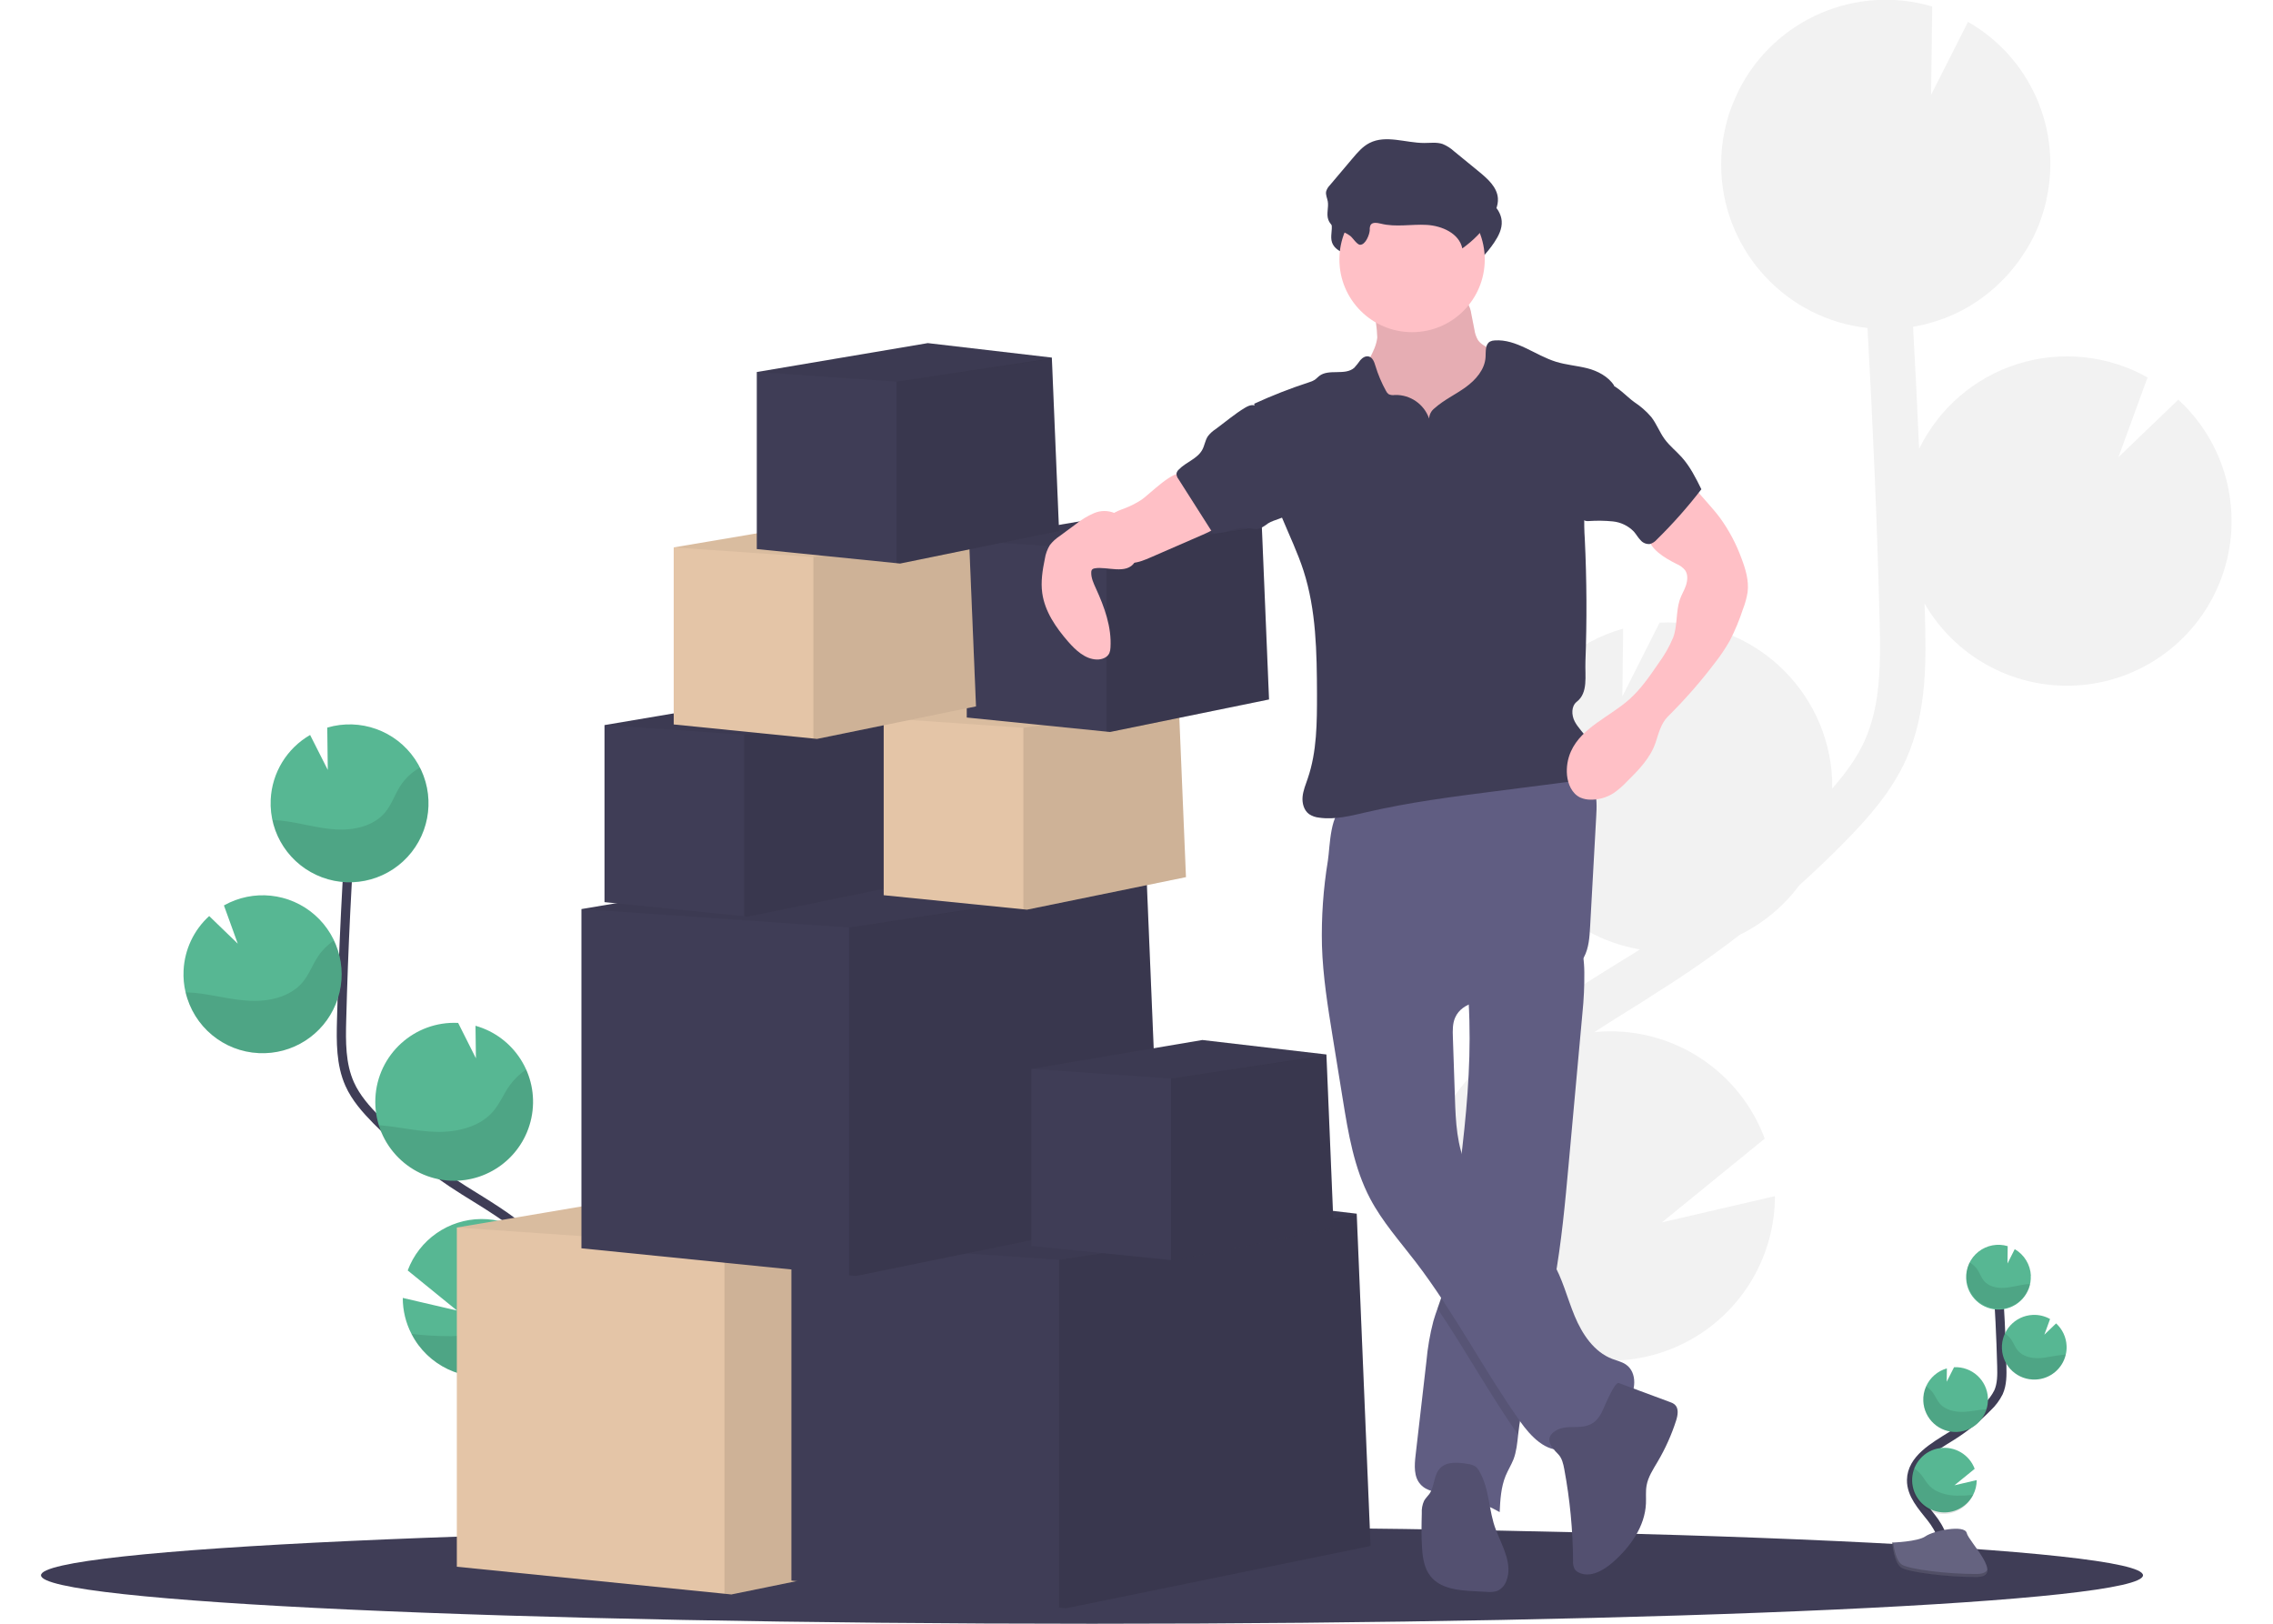
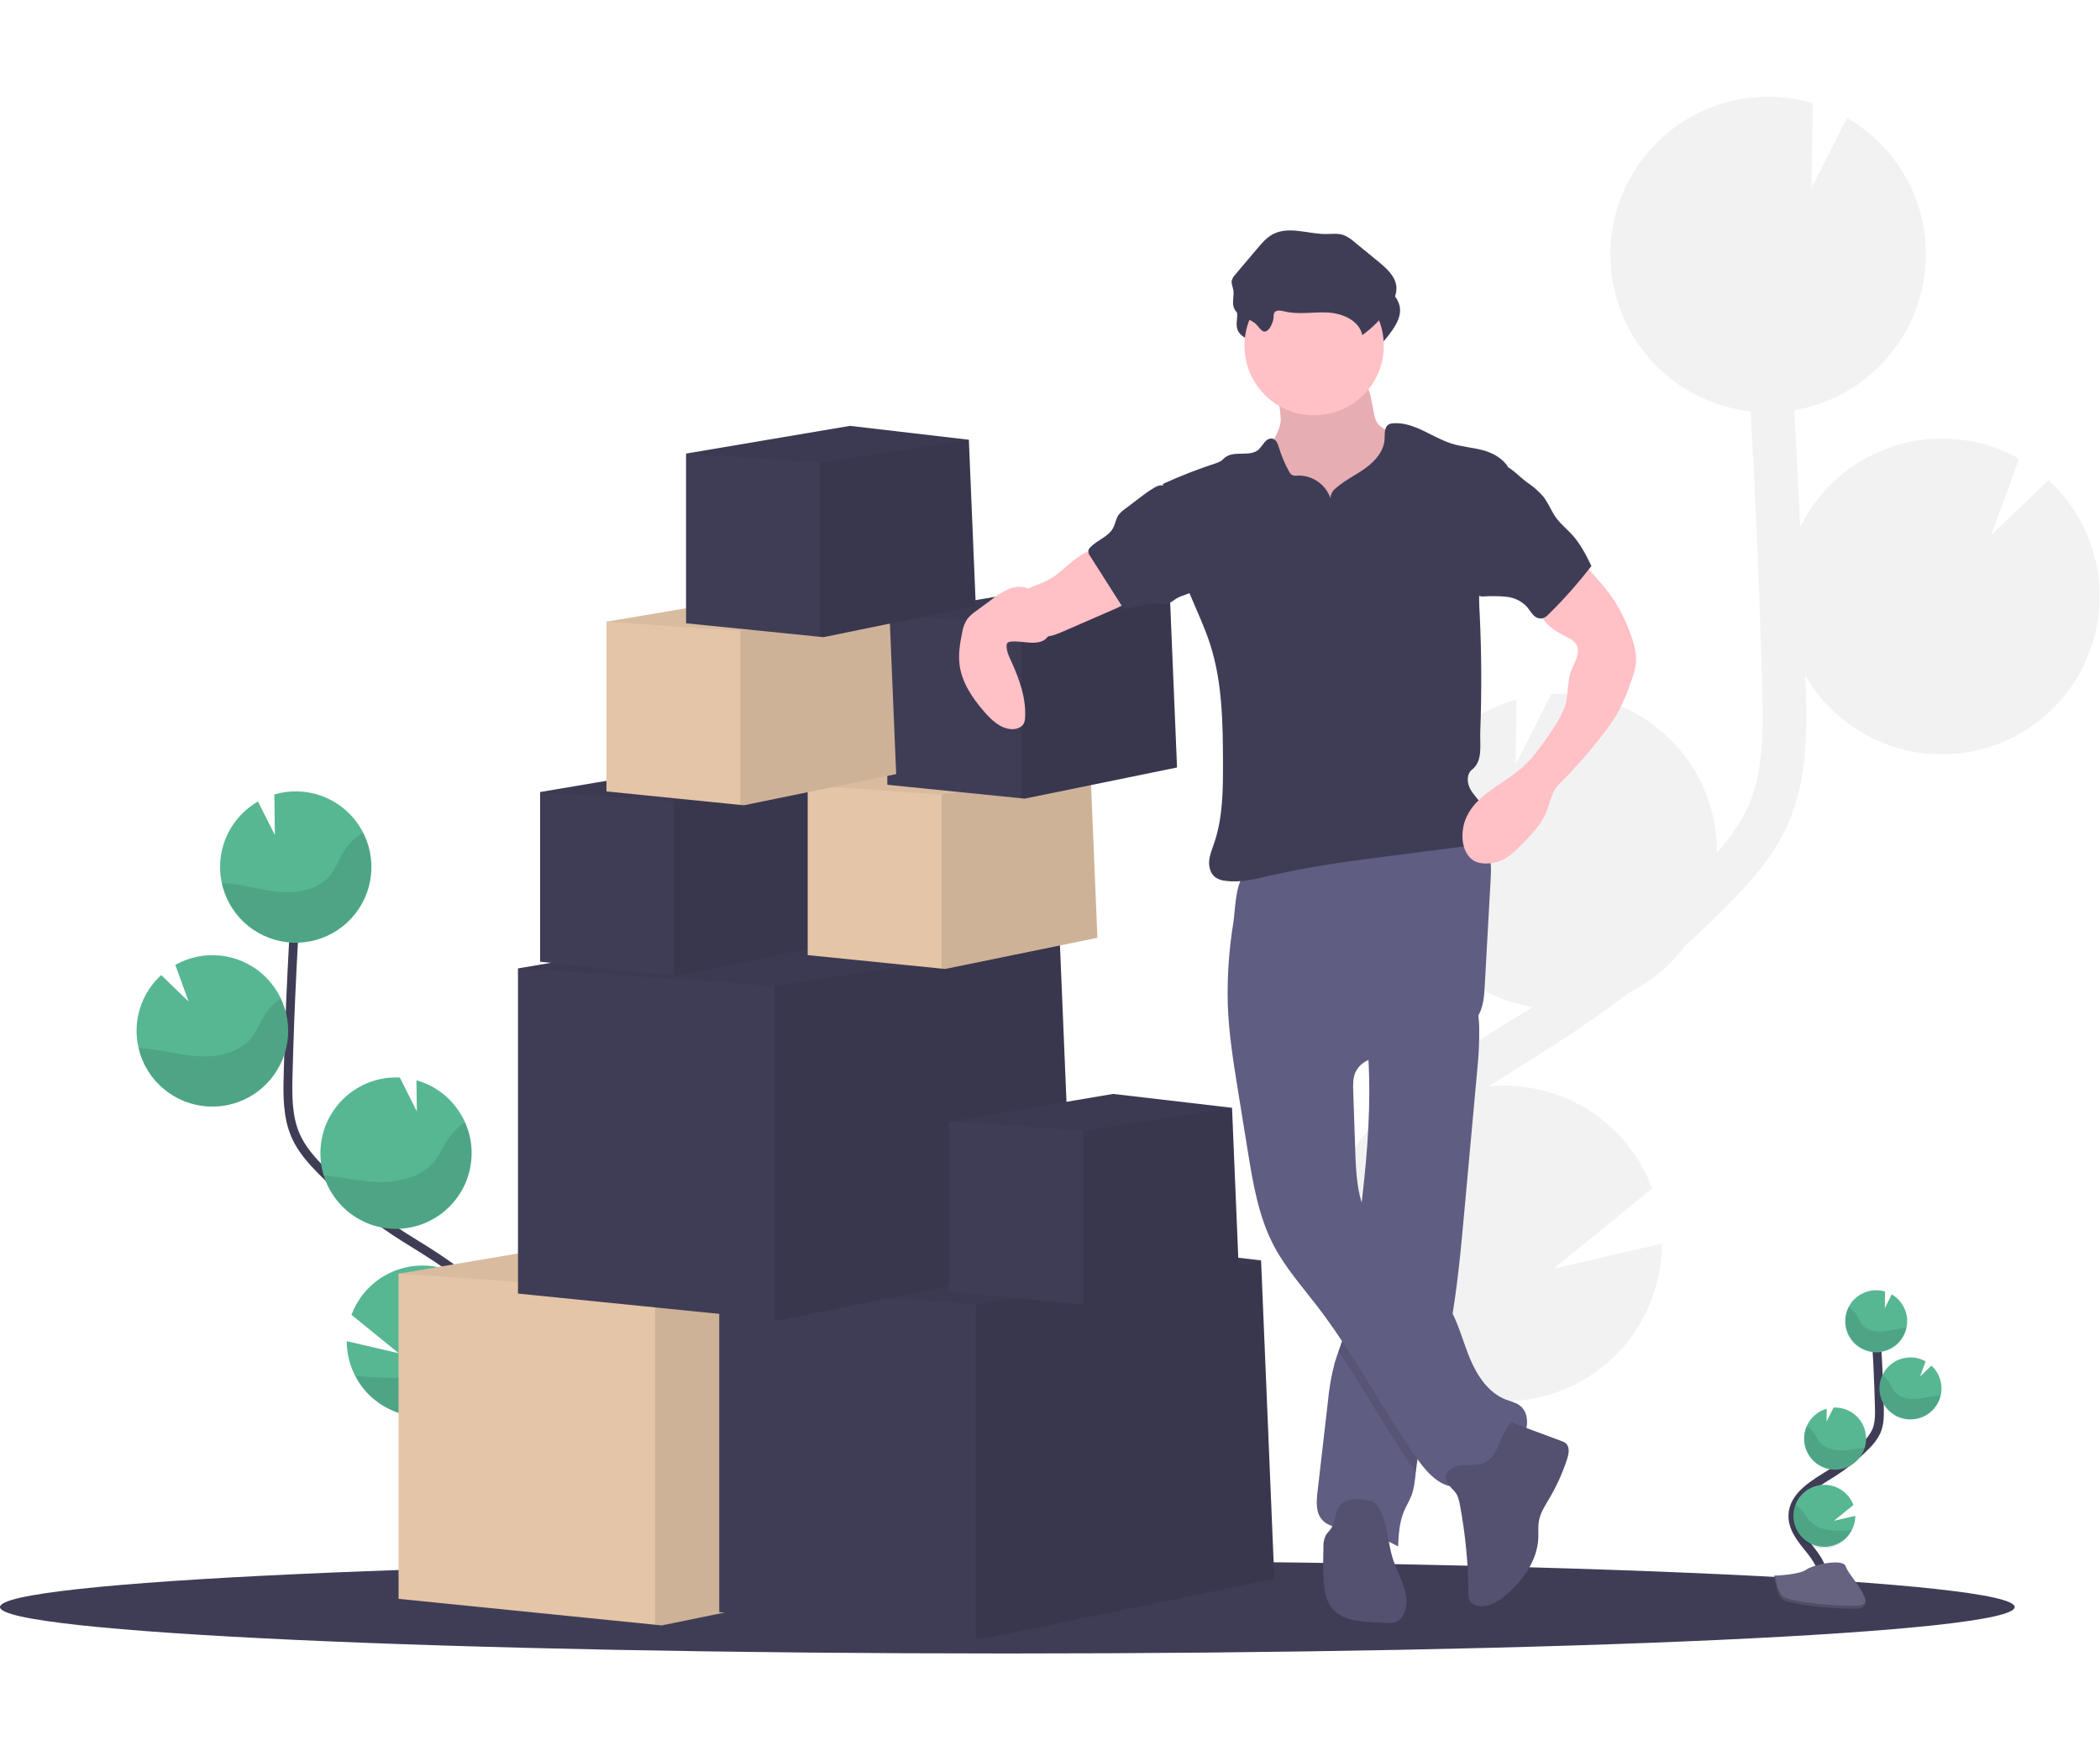
- <svg xmlns="http://www.w3.org/2000/svg" id="ab82d996-d758-4a94-9ad9-9e4bd5f70489" data-name="Layer 1" width="700" height="500" viewBox="0 0 949.57 703.65">
+ <svg xmlns="http://www.w3.org/2000/svg" id="ab82d996-d758-4a94-9ad9-9e4bd5f70489" data-name="Layer 1" width="900" height="750" viewBox="0 0 949.57 703.65">
  <path d="M808.53,515.61,816,511c.71-.45,1.41-.93,2.13-1.38a71.35,71.35,0,0,1-59.18-67,70.61,70.61,0,0,1,6.16-32.5,71.47,71.47,0,0,1,45.81-39.52l-.37,29.4,16.15-32a.64.64,0,0,1,.2,0,71.34,71.34,0,0,1,74.59,67.94c.06,1.36,0,2.7,0,4,5.62-6.41,10.72-13.28,14.1-20.81,6.84-15.25,7-32.52,6.43-53.51-1.08-41.6-2.87-83.51-5.21-125.3a71.3,71.3,0,0,1-63.35-67.49c-.1-2.19-.07-4.34,0-6.48,0-.53,0-1.07.08-1.6.14-2.07.33-4.12.65-6.14,0-.34.12-.66.18-1q.44-2.57,1.05-5.08c.16-.62.31-1.25.48-1.87.5-1.82,1-3.61,1.69-5.38.21-.59.46-1.16.68-1.74.51-1.3,1.06-2.58,1.64-3.85.31-.67.61-1.33.94-2,.08-.17.15-.34.24-.51l0,0a71.29,71.29,0,0,1,83.76-36.18l-.48,38.26,16-31.6a70.9,70.9,0,0,1,34,76.87h.08c-.11.51-.27,1-.39,1.5-.22.94-.46,1.87-.72,2.8-.34,1.19-.72,2.36-1.11,3.53-.3.87-.59,1.76-.92,2.62-.48,1.26-1,2.49-1.58,3.72-.32.72-.61,1.45-1,2.16q-1.37,2.76-3,5.4c-.37.61-.79,1.19-1.18,1.8-.76,1.18-1.53,2.35-2.36,3.49-.51.7-1.06,1.37-1.6,2.06-.78,1-1.58,2-2.41,2.91-.59.67-1.19,1.33-1.81,2-.87.92-1.77,1.81-2.7,2.69-.61.59-1.23,1.18-1.87,1.74-1.05.93-2.15,1.82-3.26,2.69-.56.44-1.1.9-1.68,1.32q-2.53,1.88-5.23,3.53c-.34.2-.7.37-1,.57-1.5.89-3,1.72-4.61,2.5-.67.33-1.37.62-2.06.93-1.29.58-2.59,1.14-3.92,1.65-.77.29-1.56.56-2.35.83-1.31.45-2.64.86-4,1.23-.8.22-1.59.44-2.4.63-1.46.35-2.95.64-4.45.89-.1,0-.19,0-.29.06q1.48,26.44,2.63,52.91a71.3,71.3,0,0,1,99-30.95l-12.61,34.55,25.94-24.91a71.14,71.14,0,0,1,23,49.26,69.82,69.82,0,0,1-1.81,19.65,71.31,71.31,0,0,1-131.17,19.43c0,1.79.13,3.59.18,5.38.47,18.52,1.06,41.56-8.17,62.14-6.25,13.95-16.32,25.28-26.27,35.43-6.47,6.61-13.18,13-20.06,19.19a71.34,71.34,0,0,1-25.76,21.42q-16.95,13.06-35.1,24.46L819,532.48c-6.79,4.21-13.75,8.53-20.58,13,1.2-.12,2.39-.25,3.61-.3a71.37,71.37,0,0,1,70.24,46.43L827.69,627.9l49-11.37a71.37,71.37,0,0,1-102.28,64.25c1.1,1.38,2.21,2.75,3.31,4.12,2.19,2.73,4.37,5.44,6.5,8.13,29,36.73,37.08,71.61,22.71,98.2l-17.46-9.44c14-25.88-7-59-20.83-76.46-2.09-2.64-4.23-5.3-6.39-8-18.53-23-39.53-49.12-39-81.13C724,568,770.89,538.93,808.53,515.61Z" transform="translate(-125.21 -98.18)" fill="#f2f2f2" />
  <ellipse cx="455.5" cy="682.65" rx="455.5" ry="21" fill="#3f3d56" />
  <path d="M948.7,773c3-5.51-.4-12.26-4.28-17.18s-8.61-10-8.51-16.29c.14-9,9.69-14.31,17.33-19.08a84.8,84.8,0,0,0,15.55-12.51,22.79,22.79,0,0,0,4.79-6.4c1.57-3.52,1.53-7.52,1.43-11.38q-.5-19.26-1.9-38.48" transform="translate(-125.21 -98.18)" fill="none" stroke="#3f3d56" stroke-miterlimit="10" stroke-width="4" />
  <path d="M987.62,651a14.06,14.06,0,0,0-7-11.5l-3.14,6.22.09-7.52a14,14,0,0,0-18,14.12,14,14,0,0,0,28-1.32Z" transform="translate(-125.21 -98.18)" fill="#57b793" />
  <path d="M962.59,746a14,14,0,1,1,.67-11.3l-8.76,7.13,9.64-2.24A14,14,0,0,1,962.59,746Z" transform="translate(-125.21 -98.18)" fill="#57b793" />
  <path d="M955.66,718.71A14,14,0,0,1,941,705.34a13.8,13.8,0,0,1,1.21-6.39,14.06,14.06,0,0,1,9-7.78l-.07,5.79,3.18-6.3h0a14,14,0,0,1,1.31,28.05Z" transform="translate(-125.21 -98.18)" fill="#57b793" />
  <path d="M989.73,696a14,14,0,0,1-1.32-28,13.9,13.9,0,0,1,7.52,1.78l-2.48,6.8,5.1-4.9a14,14,0,0,1,4.54,9.69,13.69,13.69,0,0,1-.36,3.86A14,14,0,0,1,989.73,696Z" transform="translate(-125.21 -98.18)" fill="#57b793" />
  <path d="M985.73,654.7c-3.24.36-6.39,1.37-9.64,1.57s-6.82-.58-8.88-3.11c-1.11-1.36-1.66-3.08-2.6-4.56a10,10,0,0,0-3.53-3.33,14,14,0,1,0,26.24,9.32C986.78,654.61,986.25,654.65,985.73,654.7Z" transform="translate(-125.21 -98.18)" opacity="0.1" />
  <path d="M989.73,696a14,14,0,0,1-13.35-20,10.4,10.4,0,0,1,2.82,2.83c1,1.51,1.6,3.25,2.78,4.64,2.18,2.57,5.92,3.41,9.31,3.25s6.65-1.11,10-1.42c.46,0,.94-.08,1.41-.09A14,14,0,0,1,989.73,696Z" transform="translate(-125.21 -98.18)" opacity="0.1" />
  <path d="M955.66,718.71A14,14,0,0,1,941,705.34a13.8,13.8,0,0,1,1.21-6.39,11.52,11.52,0,0,1,3,2.85c1.09,1.54,1.77,3.31,3,4.73,2.37,2.64,6.35,3.57,9.94,3.48s6.82-.93,10.28-1.19A14.06,14.06,0,0,1,955.66,718.71Z" transform="translate(-125.21 -98.18)" opacity="0.1" />
  <path d="M962.59,746A14,14,0,0,1,937,734.5a14.56,14.56,0,0,1,3.08,2.75c1.33,1.63,2.21,3.47,3.76,5,2.87,2.81,7.5,4,11.62,4.08A60.15,60.15,0,0,0,962.59,746Z" transform="translate(-125.21 -98.18)" opacity="0.1" />
  <path d="M927.54,766.65s11.07-.34,14.41-2.72,17-5.22,17.87-1.4,16.65,19,4.14,19.06-29.06-2-32.39-4S927.54,766.65,927.54,766.65Z" transform="translate(-125.21 -98.18)" fill="#656380" />
  <path d="M964.18,780.26c-12.5.1-29.06-2-32.39-4-2.53-1.54-3.55-7.09-3.88-9.65l-.37,0s.7,8.93,4,11,19.88,4.08,32.39,4c3.61,0,4.86-1.32,4.79-3.22C968.25,779.52,966.87,780.24,964.18,780.26Z" transform="translate(-125.21 -98.18)" opacity="0.2" />
  <path d="M319.62,742.15c-7.26-13.44,1-29.9,10.44-41.88s21-24.44,20.75-39.71c-.36-21.94-23.64-34.89-42.24-46.52a206.29,206.29,0,0,1-37.93-30.49c-4.57-4.67-9-9.65-11.66-15.61-3.84-8.58-3.74-18.33-3.49-27.73q1.2-47,4.64-93.82" transform="translate(-125.21 -98.18)" fill="none" stroke="#3f3d56" stroke-miterlimit="10" stroke-width="4" />
  <path d="M224.76,444.68a34.21,34.21,0,0,1,17.08-28l7.66,15.15-.23-18.34a34.22,34.22,0,1,1-24.51,31.22Z" transform="translate(-125.21 -98.18)" fill="#57b793" />
  <path d="M285.78,676.24a34.2,34.2,0,0,0,64.59-14,33.76,33.76,0,0,0-2.23-13.88,34.22,34.22,0,0,0-64,.37l21.37,17.38L282,660.64A33.83,33.83,0,0,0,285.78,676.24Z" transform="translate(-125.21 -98.18)" fill="#57b793" />
  <path d="M302.67,609.82a34.22,34.22,0,0,0,10.85-67.12l.18,14.09L306,541.46h-.09a34.22,34.22,0,0,0-3.19,68.37Z" transform="translate(-125.21 -98.18)" fill="#57b793" />
  <path d="M219.61,554.55a34.22,34.22,0,1,0-15.12-64l6,16.57L198.1,495.15A34.06,34.06,0,0,0,187,518.77a33.37,33.37,0,0,0,.87,9.42A34.21,34.21,0,0,0,219.61,554.55Z" transform="translate(-125.21 -98.18)" fill="#57b793" />
  <path d="M229.36,453.8c7.9.87,15.58,3.32,23.5,3.81s16.63-1.4,21.64-7.56c2.7-3.32,4.05-7.52,6.33-11.14a24.28,24.28,0,0,1,8.62-8.11,34.22,34.22,0,1,1-64,22.71C226.78,453.57,228.08,453.66,229.36,453.8Z" transform="translate(-125.21 -98.18)" opacity="0.1" />
  <path d="M219.61,554.55a34.24,34.24,0,0,0,32.55-48.8,25.31,25.31,0,0,0-6.88,6.88c-2.44,3.68-3.91,7.93-6.78,11.31-5.33,6.26-14.43,8.31-22.69,7.94s-16.23-2.73-24.45-3.48c-1.14-.1-2.3-.18-3.45-.21A34.21,34.21,0,0,0,219.61,554.55Z" transform="translate(-125.21 -98.18)" opacity="0.1" />
  <path d="M302.67,609.82a34.21,34.21,0,0,0,32.82-48.17,27.67,27.67,0,0,0-7.23,7c-2.66,3.75-4.32,8.07-7.43,11.53-5.77,6.43-15.47,8.7-24.22,8.49-8.47-.18-16.63-2.26-25.05-2.91A34.24,34.24,0,0,0,302.67,609.82Z" transform="translate(-125.21 -98.18)" opacity="0.1" />
  <path d="M285.78,676.24a34.2,34.2,0,0,0,64.59-14,33.76,33.76,0,0,0-2.23-13.88,34.26,34.26,0,0,0-7.5,6.69c-3.25,4-5.4,8.46-9.16,12.16-7,6.86-18.29,9.7-28.34,10A146.77,146.77,0,0,1,285.78,676.24Z" transform="translate(-125.21 -98.18)" opacity="0.1" />
  <polygon points="431.22 663.95 299.22 690.95 296.22 690.65 180.22 678.95 180.22 531.95 322.22 507.95 425.22 519.95 425.25 520.6 425.26 520.92 431.22 663.95" fill="#e4c5a7" />
  <polygon points="431.22 663.95 299.22 690.95 296.22 690.65 296.22 539.95 425.25 520.6 431.22 663.95" opacity="0.1" />
  <polygon points="425.26 520.92 425.22 520.95 296.22 539.95 180.22 531.95 322.22 507.95 425.22 519.95 425.25 520.6 425.26 520.92" opacity="0.05" />
  <polygon points="576.22 669.95 444.22 696.95 441.22 696.65 325.22 684.95 325.22 537.95 467.22 513.95 570.22 525.95 570.25 526.6 570.26 526.92 576.22 669.95" fill="#3f3d56" />
  <polygon points="576.22 669.95 444.22 696.95 441.22 696.65 441.22 545.95 570.25 526.6 576.22 669.95" opacity="0.1" />
  <polygon points="570.26 526.92 570.22 526.95 441.22 545.95 325.22 537.95 467.22 513.95 570.22 525.95 570.25 526.6 570.26 526.92" opacity="0.05" />
  <polygon points="485.22 525.95 353.22 552.95 350.22 552.65 234.22 540.95 234.22 393.95 376.22 369.95 479.22 381.95 479.25 382.6 479.26 382.92 485.22 525.95" fill="#3f3d56" />
  <polygon points="485.22 525.95 353.22 552.95 350.22 552.65 350.22 401.95 479.25 382.6 485.22 525.95" opacity="0.1" />
  <polygon points="479.26 382.92 479.22 382.95 350.22 401.95 234.22 393.95 376.22 369.95 479.22 381.95 479.25 382.6 479.26 382.92" opacity="0.05" />
  <polygon points="560.22 532.11 491.33 546.21 489.76 546.05 429.22 539.94 429.22 463.22 503.33 450.69 557.09 456.96 557.11 457.3 557.11 457.46 560.22 532.11" fill="#3f3d56" />
  <polygon points="560.22 532.11 491.33 546.21 489.76 546.05 489.76 467.4 557.11 457.3 560.22 532.11" opacity="0.1" />
  <polygon points="557.11 457.46 557.09 457.48 489.76 467.4 429.22 463.22 503.33 450.69 557.09 456.96 557.11 457.3 557.11 457.46" opacity="0.05" />
  <polygon points="375.22 383.11 306.33 397.2 304.76 397.05 244.22 390.94 244.22 314.22 318.33 301.69 372.09 307.96 372.11 308.3 372.11 308.46 375.22 383.11" fill="#3f3d56" />
  <polygon points="375.22 383.11 306.33 397.2 304.76 397.05 304.76 318.4 372.11 308.3 375.22 383.11" opacity="0.1" />
  <polygon points="372.11 308.46 372.09 308.48 304.76 318.4 244.22 314.22 318.33 301.69 372.09 307.96 372.11 308.3 372.11 308.46" opacity="0.05" />
  <polygon points="496.22 380.11 427.33 394.2 425.76 394.05 365.22 387.94 365.22 311.22 439.33 298.69 493.09 304.96 493.11 305.3 493.11 305.46 496.22 380.11" fill="#e4c5a7" />
  <polygon points="496.22 380.11 427.33 394.2 425.76 394.05 425.76 315.4 493.11 305.3 496.22 380.11" opacity="0.1" />
  <polygon points="493.11 305.46 493.09 305.48 425.76 315.4 365.22 311.22 439.33 298.69 493.09 304.96 493.11 305.3 493.11 305.46" opacity="0.05" />
  <polygon points="532.22 303.11 463.33 317.2 461.76 317.05 401.22 310.94 401.22 234.22 475.33 221.69 529.09 227.96 529.11 228.3 529.11 228.46 532.22 303.11" fill="#3f3d56" />
  <polygon points="532.22 303.11 463.33 317.2 461.76 317.05 461.76 238.4 529.11 228.3 532.22 303.11" opacity="0.1" />
  <polygon points="529.11 228.46 529.09 228.48 461.76 238.4 401.22 234.22 475.33 221.69 529.09 227.96 529.11 228.3 529.11 228.46" opacity="0.05" />
  <path d="M704.35,244.45c-.73,6.5-5.69,11.74-7.53,18-2.76,9.45,2,19.6,8.56,27A59.77,59.77,0,0,0,747,309.19a17.91,17.91,0,0,0,6.88-.75,14.94,14.94,0,0,0,5.23-3.58c4.92-4.95,7.57-11.8,8.62-18.71s.65-13.94.24-20.91a11.83,11.83,0,0,0-.78-4.22,10.72,10.72,0,0,0-2.71-3.33,63,63,0,0,0-11.65-8.47c-1.8-1-3.73-2-4.88-3.73a12.21,12.21,0,0,1-1.51-4.47l-1.29-6.56a12.86,12.86,0,0,0-1.89-5.32c-2.27-3.06-6.62-3.48-10.43-3.63l-14-.55c-4.35-.17-10.07-1.42-14.32-.56-4,.79-2.65,4.45-1.93,7.77A56.18,56.18,0,0,1,704.35,244.45Z" transform="translate(-125.21 -98.18)" fill="#ffc0c6" />
  <path d="M704.35,244.45c-.73,6.5-5.69,11.74-7.53,18-2.76,9.45,2,19.6,8.56,27A59.77,59.77,0,0,0,747,309.19a17.91,17.91,0,0,0,6.88-.75,14.94,14.94,0,0,0,5.23-3.58c4.92-4.95,7.57-11.8,8.62-18.71s.65-13.94.24-20.91a11.83,11.83,0,0,0-.78-4.22,10.72,10.72,0,0,0-2.71-3.33,63,63,0,0,0-11.65-8.47c-1.8-1-3.73-2-4.88-3.73a12.21,12.21,0,0,1-1.51-4.47l-1.29-6.56a12.86,12.86,0,0,0-1.89-5.32c-2.27-3.06-6.62-3.48-10.43-3.63l-14-.55c-4.35-.17-10.07-1.42-14.32-.56-4,.79-2.65,4.45-1.93,7.77A56.18,56.18,0,0,1,704.35,244.45Z" transform="translate(-125.21 -98.18)" opacity="0.1" />
  <path d="M793.26,537.21l-5.94,65.12c-1.55,17.08-3.13,34.23-6.17,51.09-1,5.81-2.28,11.59-3.74,17.32-4.06,15.91-9.95,31.46-11.85,47.77-.06.47-.11,1-.16,1.43-.39,3.6-.73,7.24-2,10.6-1,2.49-2.41,4.76-3.44,7.22-2,4.92-2.32,10.36-2.57,15.69a67.64,67.64,0,0,0-23.29-8c-4-.59-8.35-1-11-4-3-3.26-2.65-8.25-2.15-12.63q2.36-20.4,4.7-40.78a106.28,106.28,0,0,1,3-17.32c.54-1.89,1.19-3.75,1.85-5.61.91-2.56,1.83-5.12,2.52-7.75A93.33,93.33,0,0,0,735,644.53c1.61-13.68,3.55-27.33,5.25-41l.09-.72c2.55-20.72,4.49-41.54,3.93-62.41-.08-3.09-.21-6.18-.41-9.28-.28-4.49-.69-6.87,3-9.68,4.11-3.1,9.52-5.27,14.22-7.3,2.53-1.1,30.39-11,31-8.82a54.29,54.29,0,0,1,2,14.22A158.22,158.22,0,0,1,793.26,537.21Z" transform="translate(-125.21 -98.18)" fill="#605d82" />
  <path d="M781.15,653.42c-1,5.81-2.28,11.59-3.74,17.32-4.06,15.91-9.95,31.46-11.85,47.77-.06.47-.11,1-.16,1.43-12.42-17.74-22.88-36.82-35-54.75.91-2.56,1.83-5.12,2.52-7.75A93.33,93.33,0,0,0,735,644.53c1.61-13.68,3.55-27.33,5.25-41l.09-.72a42.47,42.47,0,0,0,3,8.41c8.14,16.54,27.48,24.9,36.94,40.73Q780.75,652.69,781.15,653.42Z" transform="translate(-125.21 -98.18)" opacity="0.1" />
  <path d="M680.37,508c.41,13.26,2.53,26.41,4.65,39.51l4.37,27c2.39,14.8,4.89,29.89,11.89,43.14,5.24,9.92,12.78,18.38,19.61,27.27,16.78,21.86,29.39,46.63,45.3,69.13,4.63,6.54,11.24,13.62,19.13,12.25,5.18-.89,8.94-5.21,13-8.53,4.8-3.92,10.58-6.79,14.36-11.71s4.52-13.08-.6-16.58c-1.75-1.19-3.88-1.64-5.86-2.4-7.93-3-13.07-10.76-16.33-18.6s-5.25-16.25-9.6-23.54c-9.46-15.83-28.81-24.19-36.95-40.74-4.56-9.26-5-20-5.34-30.27l-.89-26.31c-.1-2.88-.17-5.87,1-8.5,3.11-7,12.51-7.66,20.13-8.55a68.75,68.75,0,0,0,24.67-7.78c4.39-2.37,8.67-5.39,11-9.79,2.14-4,2.43-8.71,2.68-13.25l2.64-47.69c.23-4.1.43-8.35-1-12.19-3.63-9.66-15.83-12.82-26.14-12.36-19.18.86-36.88,9.11-55,14.69-4.49,1.38-9,2.62-13.63,3.55-4,.81-9,.48-12.84,1.78-6.88,2.32-6.71,17.38-7.68,23.62A198.29,198.29,0,0,0,680.37,508Z" transform="translate(-125.21 -98.18)" fill="#605d82" />
  <path d="M782.72,728.32c1.69,1.71,2.24,4.21,2.68,6.57a224.15,224.15,0,0,1,3.8,39.71,6.58,6.58,0,0,0,.71,3.6,4.59,4.59,0,0,0,1.87,1.5c4.89,2.33,10.56-.92,14.64-4.49,7.55-6.61,13.94-15.49,14.37-25.52.11-2.58-.18-5.19.27-7.74.66-3.78,2.87-7.07,4.81-10.37a88.05,88.05,0,0,0,8-17.82c.74-2.34,1.24-5.28-.6-6.91a6.43,6.43,0,0,0-2.17-1.13L809,697.52c-1.92-.71-6.68,11.52-7.43,12.86-1.85,3.27-3.69,5.12-7.4,5.88s-8.29-.34-11.83,1.55C776.34,721,779.33,724.91,782.72,728.32Z" transform="translate(-125.21 -98.18)" fill="#535070" />
  <path d="M748.64,735.87a6.73,6.73,0,0,0-1.68-2.13,7.53,7.53,0,0,0-3.39-1.15c-4.2-.72-9.18-1.19-12.09,1.94-2.72,2.93-2.25,7.7-4.52,11-.72,1-1.7,1.9-2.32,3a11.26,11.26,0,0,0-1,5.38c-.12,5.09-.24,10.2.12,15.28.29,4.26,1,8.73,3.67,12.07,4.28,5.36,12,6.13,18.84,6.47l5.55.29a11,11,0,0,0,4.54-.42,7.45,7.45,0,0,0,3.92-4.31c2.89-7.18-1.68-14.91-4.5-22.11C752.53,752.89,753.11,743.7,748.64,735.87Z" transform="translate(-125.21 -98.18)" fill="#535070" />
  <path d="M702.75,207.8a4.53,4.53,0,0,1,.31-2.14c.81-1.43,2.93-1,4.53-.64,6.43,1.62,13.21.15,19.84.53s14.09,3.69,15.42,10.19a48.21,48.21,0,0,0,12.23-12.56c1.84-2.75,3.44-5.9,3.19-9.2-.36-4.76-4.35-8.32-8-11.34l-11-9a16.71,16.71,0,0,0-4.94-3.14c-2.54-.87-5.32-.45-8-.45-8,0-16.58-3.65-23.71,0-3,1.53-5.23,4.16-7.39,6.72l-9.83,11.64a6.21,6.21,0,0,0-1.58,2.67c-.28,1.42.45,2.82.71,4.25.46,2.6-.66,5.38.2,7.88,1.43,4.14,6.47,4.73,9.55,7.11,1.14.88,2.94,3.89,4.31,3.85C701,214.12,702.68,209.72,702.75,207.8Z" transform="translate(-125.21 -98.18)" fill="#3f3d56" />
  <circle cx="594.22" cy="112.45" r="31.5" fill="#ffc0c6" />
  <path d="M726.81,279.56A15.26,15.26,0,0,0,712,269.34a4.45,4.45,0,0,1-2.74-.35,3.79,3.79,0,0,1-1.13-1.4,55.73,55.73,0,0,1-4.59-10.86c-.5-1.67-1.19-3.64-2.88-4.07-1.36-.35-2.75.53-3.66,1.6a35,35,0,0,1-2.62,3.29c-4,3.54-11,.31-15.19,3.56-.69.53-1.26,1.21-2,1.7a9.1,9.1,0,0,1-2.31,1A221.38,221.38,0,0,0,651,273.14c2.8,16.84,5.66,34,12.22,49.75,3.12,7.5,6.65,14.85,9.15,22.58,5.54,17.13,5.78,35.46,5.85,53.47,0,12.32,0,24.9-4,36.56-.9,2.64-2,5.26-2.25,8s.57,5.84,2.82,7.48a9.51,9.51,0,0,0,4.35,1.53c6.91,1,13.87-.82,20.67-2.4,18.23-4.22,36.83-6.64,55.38-9l31.1-4a18.19,18.19,0,0,0,6.44-1.67c5.69-3.11,6.23-11.67,2.69-17.11-1.69-2.61-4.08-4.75-5.51-7.51s-1.54-6.64.91-8.55c5-3.9,3.5-11.13,3.74-17.45q1-26.52-.27-53a103.72,103.72,0,0,1-.18-11c.35-6.22,1.89-12.31,3.43-18.36l9.45-37.2c-2.47-3.9-7.2-6.38-11.67-7.5s-9.14-1.45-13.55-2.82c-9-2.8-17.08-9.9-26.51-9.24a4.85,4.85,0,0,0-2.06.5c-2.12,1.21-1.79,4.27-1.92,6.71-.3,5.41-4.28,9.92-8.66,13.09s-9.4,5.47-13.43,9.08A6,6,0,0,0,726.81,279.56Z" transform="translate(-125.21 -98.18)" fill="#3f3d56" />
  <path d="M602,314.85a37,37,0,0,1-6.62,3.41c-2.2.87-4.55,1.56-6.35,3.08a10.05,10.05,0,0,0-2.21,2.73A12.13,12.13,0,0,0,598,342.14c2.89-.15,5.62-1.32,8.27-2.47L628.49,330c3.76-1.63,7.82-3.53,9.6-7.23a1.74,1.74,0,0,0,.22-1.15,1.89,1.89,0,0,0-.92-1,49.77,49.77,0,0,1-12.93-12.2c-.91-1.24-2-4.16-3.32-4.91C616.44,300.9,605.77,312.41,602,314.85Z" transform="translate(-125.21 -98.18)" fill="#ffc0c6" />
  <path d="M839.52,307l8.19,9.36c1.76,2,3.52,4,5.12,6.16a71.67,71.67,0,0,1,9.38,17.67c1.78,4.67,3.26,9.65,2.64,14.61a36,36,0,0,1-2.05,7.43,91.86,91.86,0,0,1-5.57,13.4A76.26,76.26,0,0,1,851,385a219.1,219.1,0,0,1-20.77,23.75c-2.8,2.77-4,7.26-5.19,11-2.25,6.91-7.6,12.3-12.77,17.4a35.19,35.19,0,0,1-5.49,4.72,17.8,17.8,0,0,1-10,2.84,11,11,0,0,1-4.49-.93c-3.54-1.68-5.34-5.77-5.71-9.67a20.7,20.7,0,0,1,1.72-10.36c4.7-10.41,16.77-14.92,25.3-22.52,5-4.45,8.83-10.05,12.61-15.58a54.05,54.05,0,0,0,6.37-11.17c1.9-5.09,1.16-11.11,2.83-16.27.7-2.19,2-4.16,2.71-6.33s.95-4.74-.38-6.61a9.55,9.55,0,0,0-3.71-2.72c-5.45-2.76-11.55-6.32-12.59-12.35a13.22,13.22,0,0,1,2.44-9.43,39,39,0,0,1,6.87-7.2C833.12,311.43,837.13,309.06,839.52,307Z" transform="translate(-125.21 -98.18)" fill="#ffc0c6" />
  <path d="M596.74,327.91c-1.44-2.92-3.25-5.9-6.17-7.35a11.36,11.36,0,0,0-9,0,34.12,34.12,0,0,0-7.88,4.76l-7.06,5.21a17.37,17.37,0,0,0-4.19,3.87,16.11,16.11,0,0,0-2.18,6c-1,4.87-1.81,9.88-1.11,14.81,1.12,8,5.92,14.92,11.2,21,3.3,3.78,7.38,7.6,12.4,7.77,2.17.07,4.58-.79,5.48-2.76a6.83,6.83,0,0,0,.49-2.46c.54-8.88-2.64-17.55-6.34-25.64-1-2.2-2.08-4.48-2-6.89a1.86,1.86,0,0,1,.3-1.16,1.94,1.94,0,0,1,1.2-.59c5.07-1,13.81,2.94,17.36-2.69C601.54,338.07,598.38,331.22,596.74,327.91Z" transform="translate(-125.21 -98.18)" fill="#ffc0c6" />
  <path d="M701.09,197.89a4.66,4.66,0,0,1,.32-2.14c.81-1.44,2.93-1,4.53-.64,6.43,1.62,13.21.15,19.84.53s14.08,3.69,15.42,10.19a48.53,48.53,0,0,0,12.23-12.56c1.84-2.76,3.44-5.91,3.19-9.21-.36-4.76-4.36-8.32-8-11.33l-11-9a16.66,16.66,0,0,0-4.93-3.14c-2.55-.87-5.32-.45-8-.45-8,0-16.58-3.65-23.71,0-3,1.53-5.23,4.16-7.39,6.72l-9.84,11.64a6.23,6.23,0,0,0-1.57,2.67c-.28,1.42.45,2.82.71,4.25.46,2.6-.66,5.38.2,7.87,1.43,4.15,6.47,4.74,9.55,7.12,1.14.88,2.94,3.89,4.31,3.85C699.32,204.21,701,199.81,701.09,197.89Z" transform="translate(-125.21 -98.18)" fill="#3f3d56" />
  <path d="M634.19,284.21a13.06,13.06,0,0,0-3.3,3.07c-1.15,1.75-1.39,4-2.38,5.8-2.12,3.94-7.09,5.35-10.18,8.58a3.19,3.19,0,0,0-1,1.68,3.71,3.71,0,0,0,.83,2.42l14.94,23.48c5,.44,9.74-2.68,14.72-2.26,1.85.15,3.76.79,5.54.24a16.1,16.1,0,0,0,3.55-2.17c3-1.88,6.92-2.1,9.41-4.57s2.7-6.1,2.67-9.47a37.37,37.37,0,0,0-.89-8.7c-2.2-9-9.09-15.94-13.41-23.92-2.11-3.89-3.25-6.16-7.7-3.49S638.4,281.13,634.19,284.21Z" transform="translate(-125.21 -98.18)" fill="#3f3d56" />
  <path d="M815.6,272.34a35.07,35.07,0,0,1,7.52,6.58c2.27,2.93,3.56,6.53,5.75,9.53s5,5.16,7.4,7.84c3.65,4.06,6.12,9,8.54,13.91A208.6,208.6,0,0,1,825.49,332a6.19,6.19,0,0,1-2.94,1.92,4.71,4.71,0,0,1-4.14-1.69c-1.08-1.12-1.84-2.52-2.87-3.69a14.75,14.75,0,0,0-9.13-4.41,62.72,62.72,0,0,0-10.35-.15,4,4,0,0,1-2.21-.37,3.65,3.65,0,0,1-1.2-1.38c-4-6.88-2.75-15.52-1.32-23.38l3.27-18a40.44,40.44,0,0,1,2.73-10c1.24-2.65,4-7.15,7.42-6.35S812.71,270.26,815.6,272.34Z" transform="translate(-125.21 -98.18)" fill="#3f3d56" />
  <polygon points="405.22 306.11 336.33 320.2 334.76 320.05 274.22 313.94 274.22 237.22 348.33 224.69 402.09 230.96 402.11 231.3 402.11 231.46 405.22 306.11" fill="#e4c5a7" />
  <polygon points="405.22 306.11 336.33 320.2 334.76 320.05 334.76 241.4 402.11 231.3 405.22 306.11" opacity="0.1" />
  <polygon points="402.11 231.46 402.09 231.48 334.76 241.4 274.22 237.22 348.33 224.69 402.09 230.96 402.11 231.3 402.11 231.46" opacity="0.05" />
  <polygon points="441.22 230.11 372.33 244.21 370.76 244.05 310.22 237.94 310.22 161.22 384.33 148.69 438.09 154.96 438.11 155.3 438.11 155.46 441.22 230.11" fill="#3f3d56" />
  <polygon points="441.22 230.11 372.33 244.21 370.76 244.05 370.76 165.4 438.11 155.3 441.22 230.11" opacity="0.1" />
  <polygon points="438.11 155.46 438.09 155.48 370.76 165.4 310.22 161.22 384.33 148.69 438.09 154.96 438.11 155.3 438.11 155.46" opacity="0.05" />
</svg>
